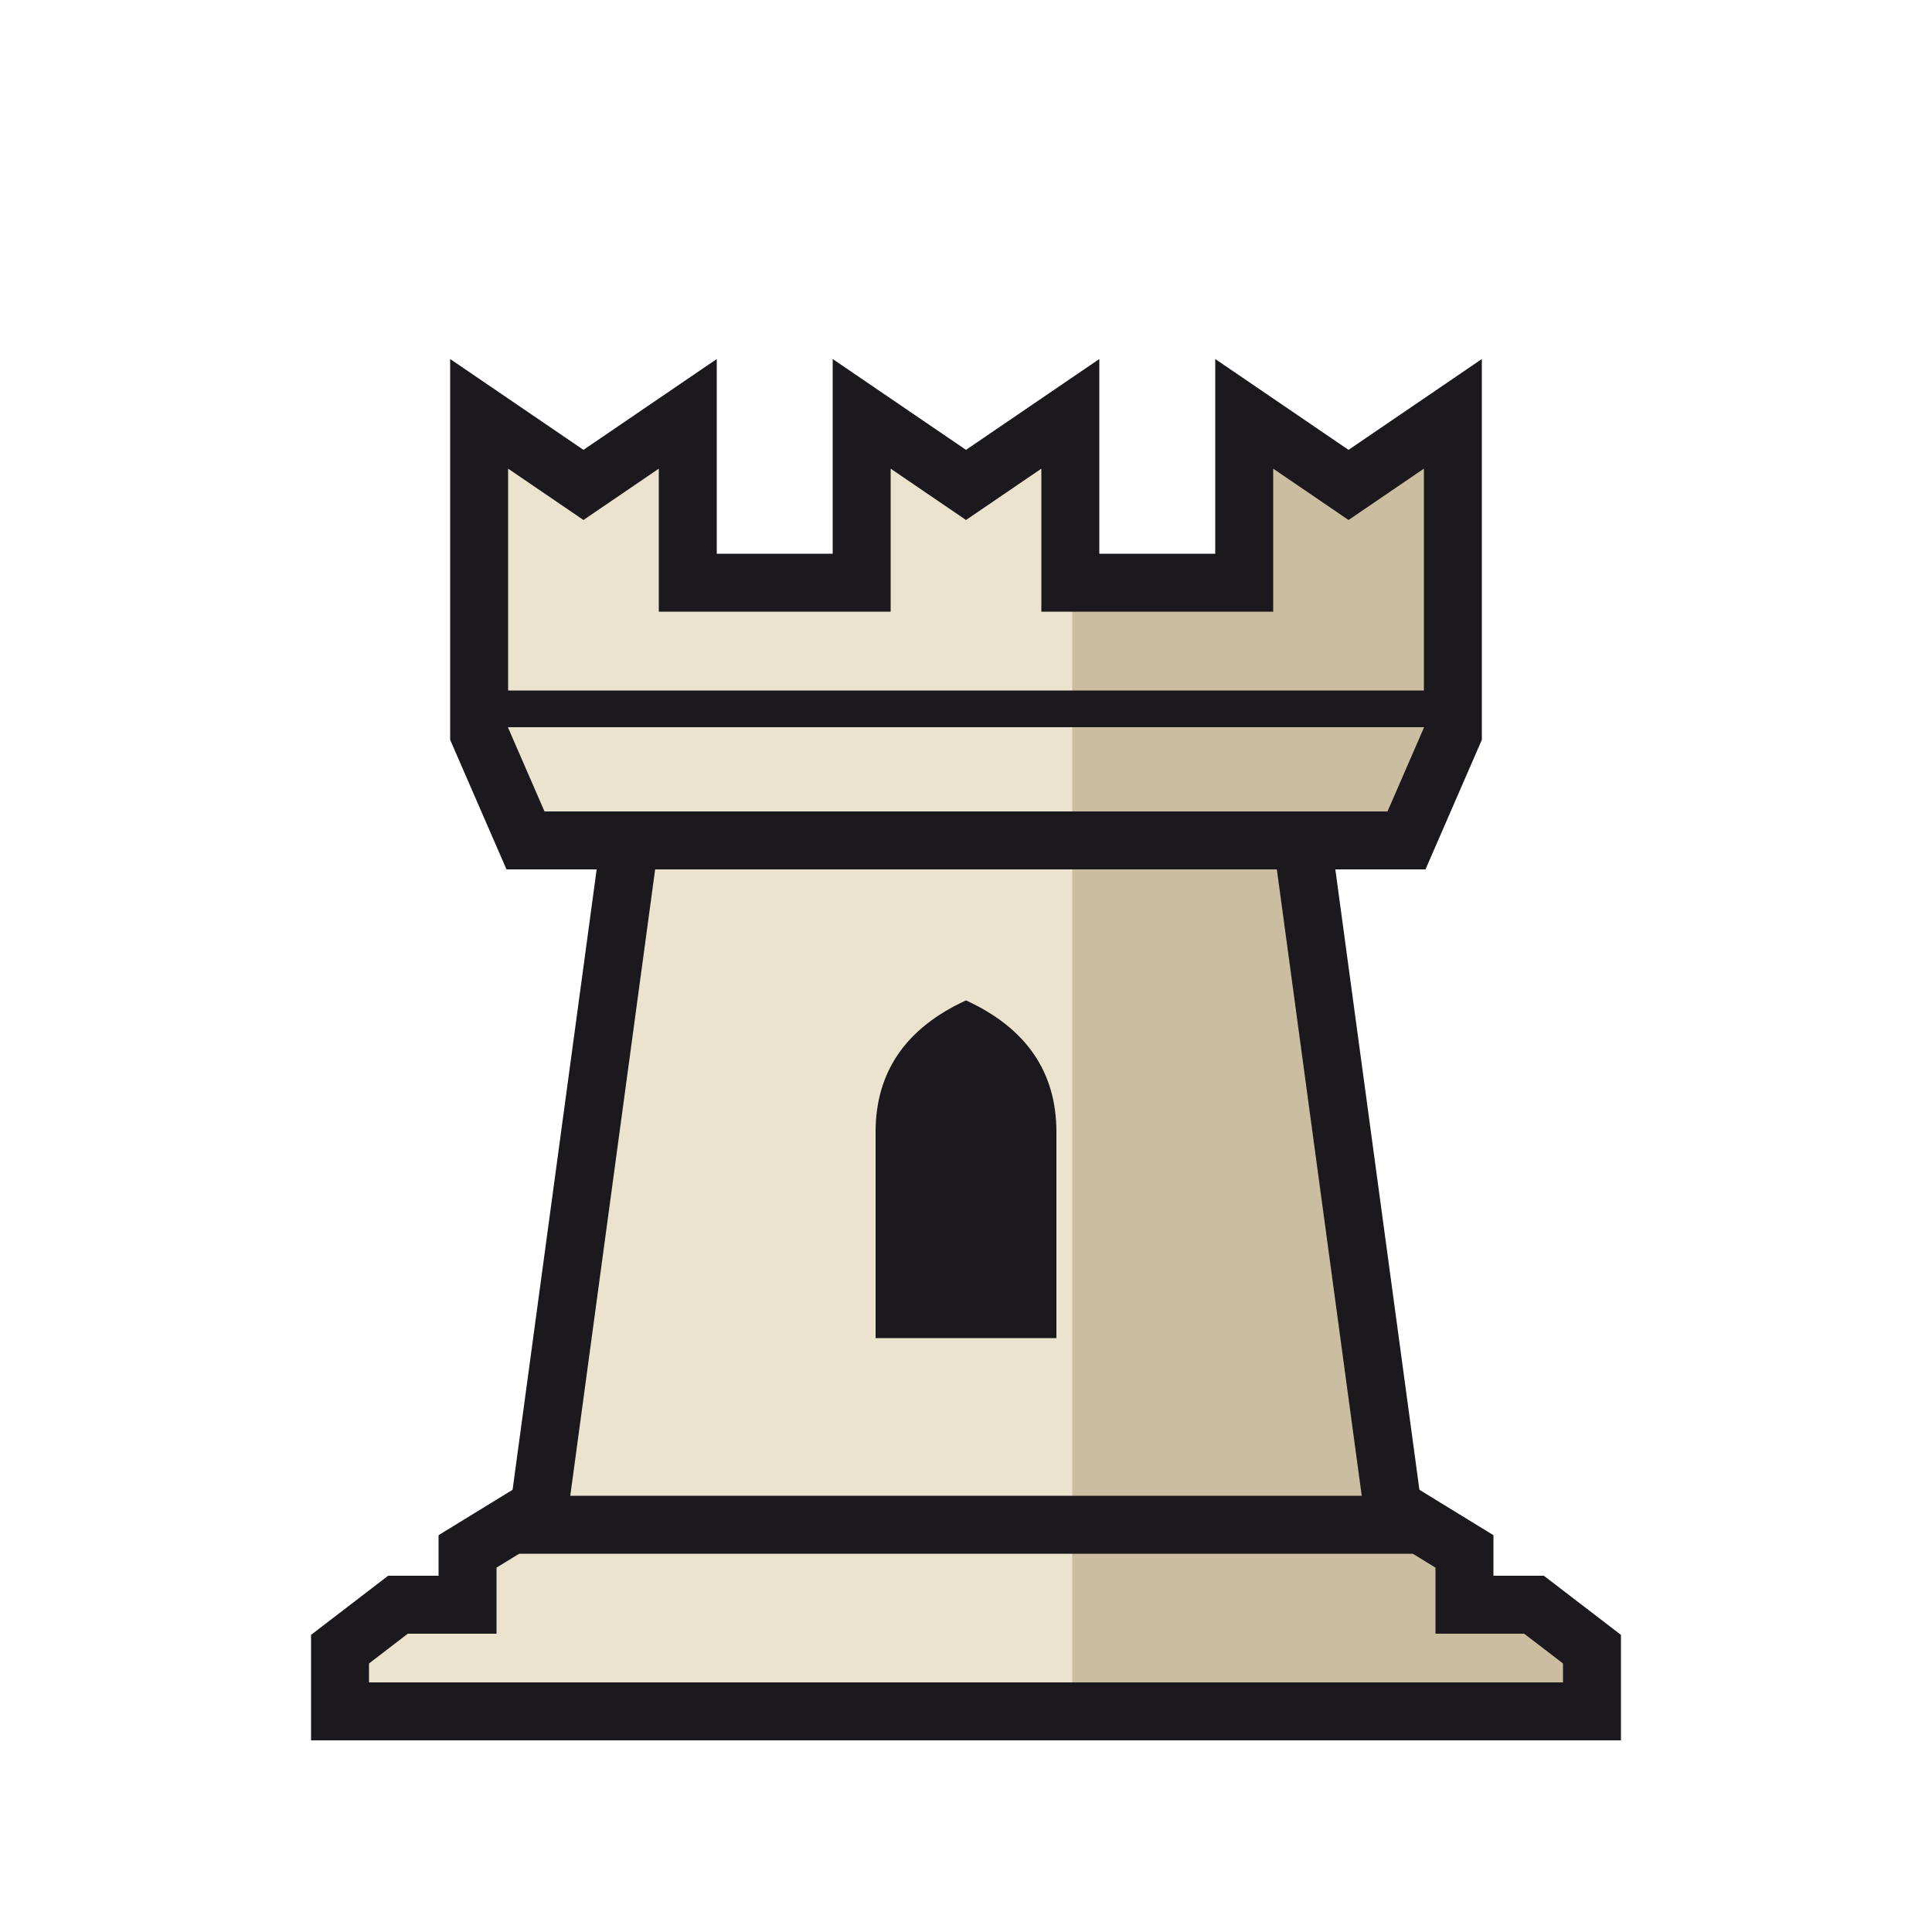
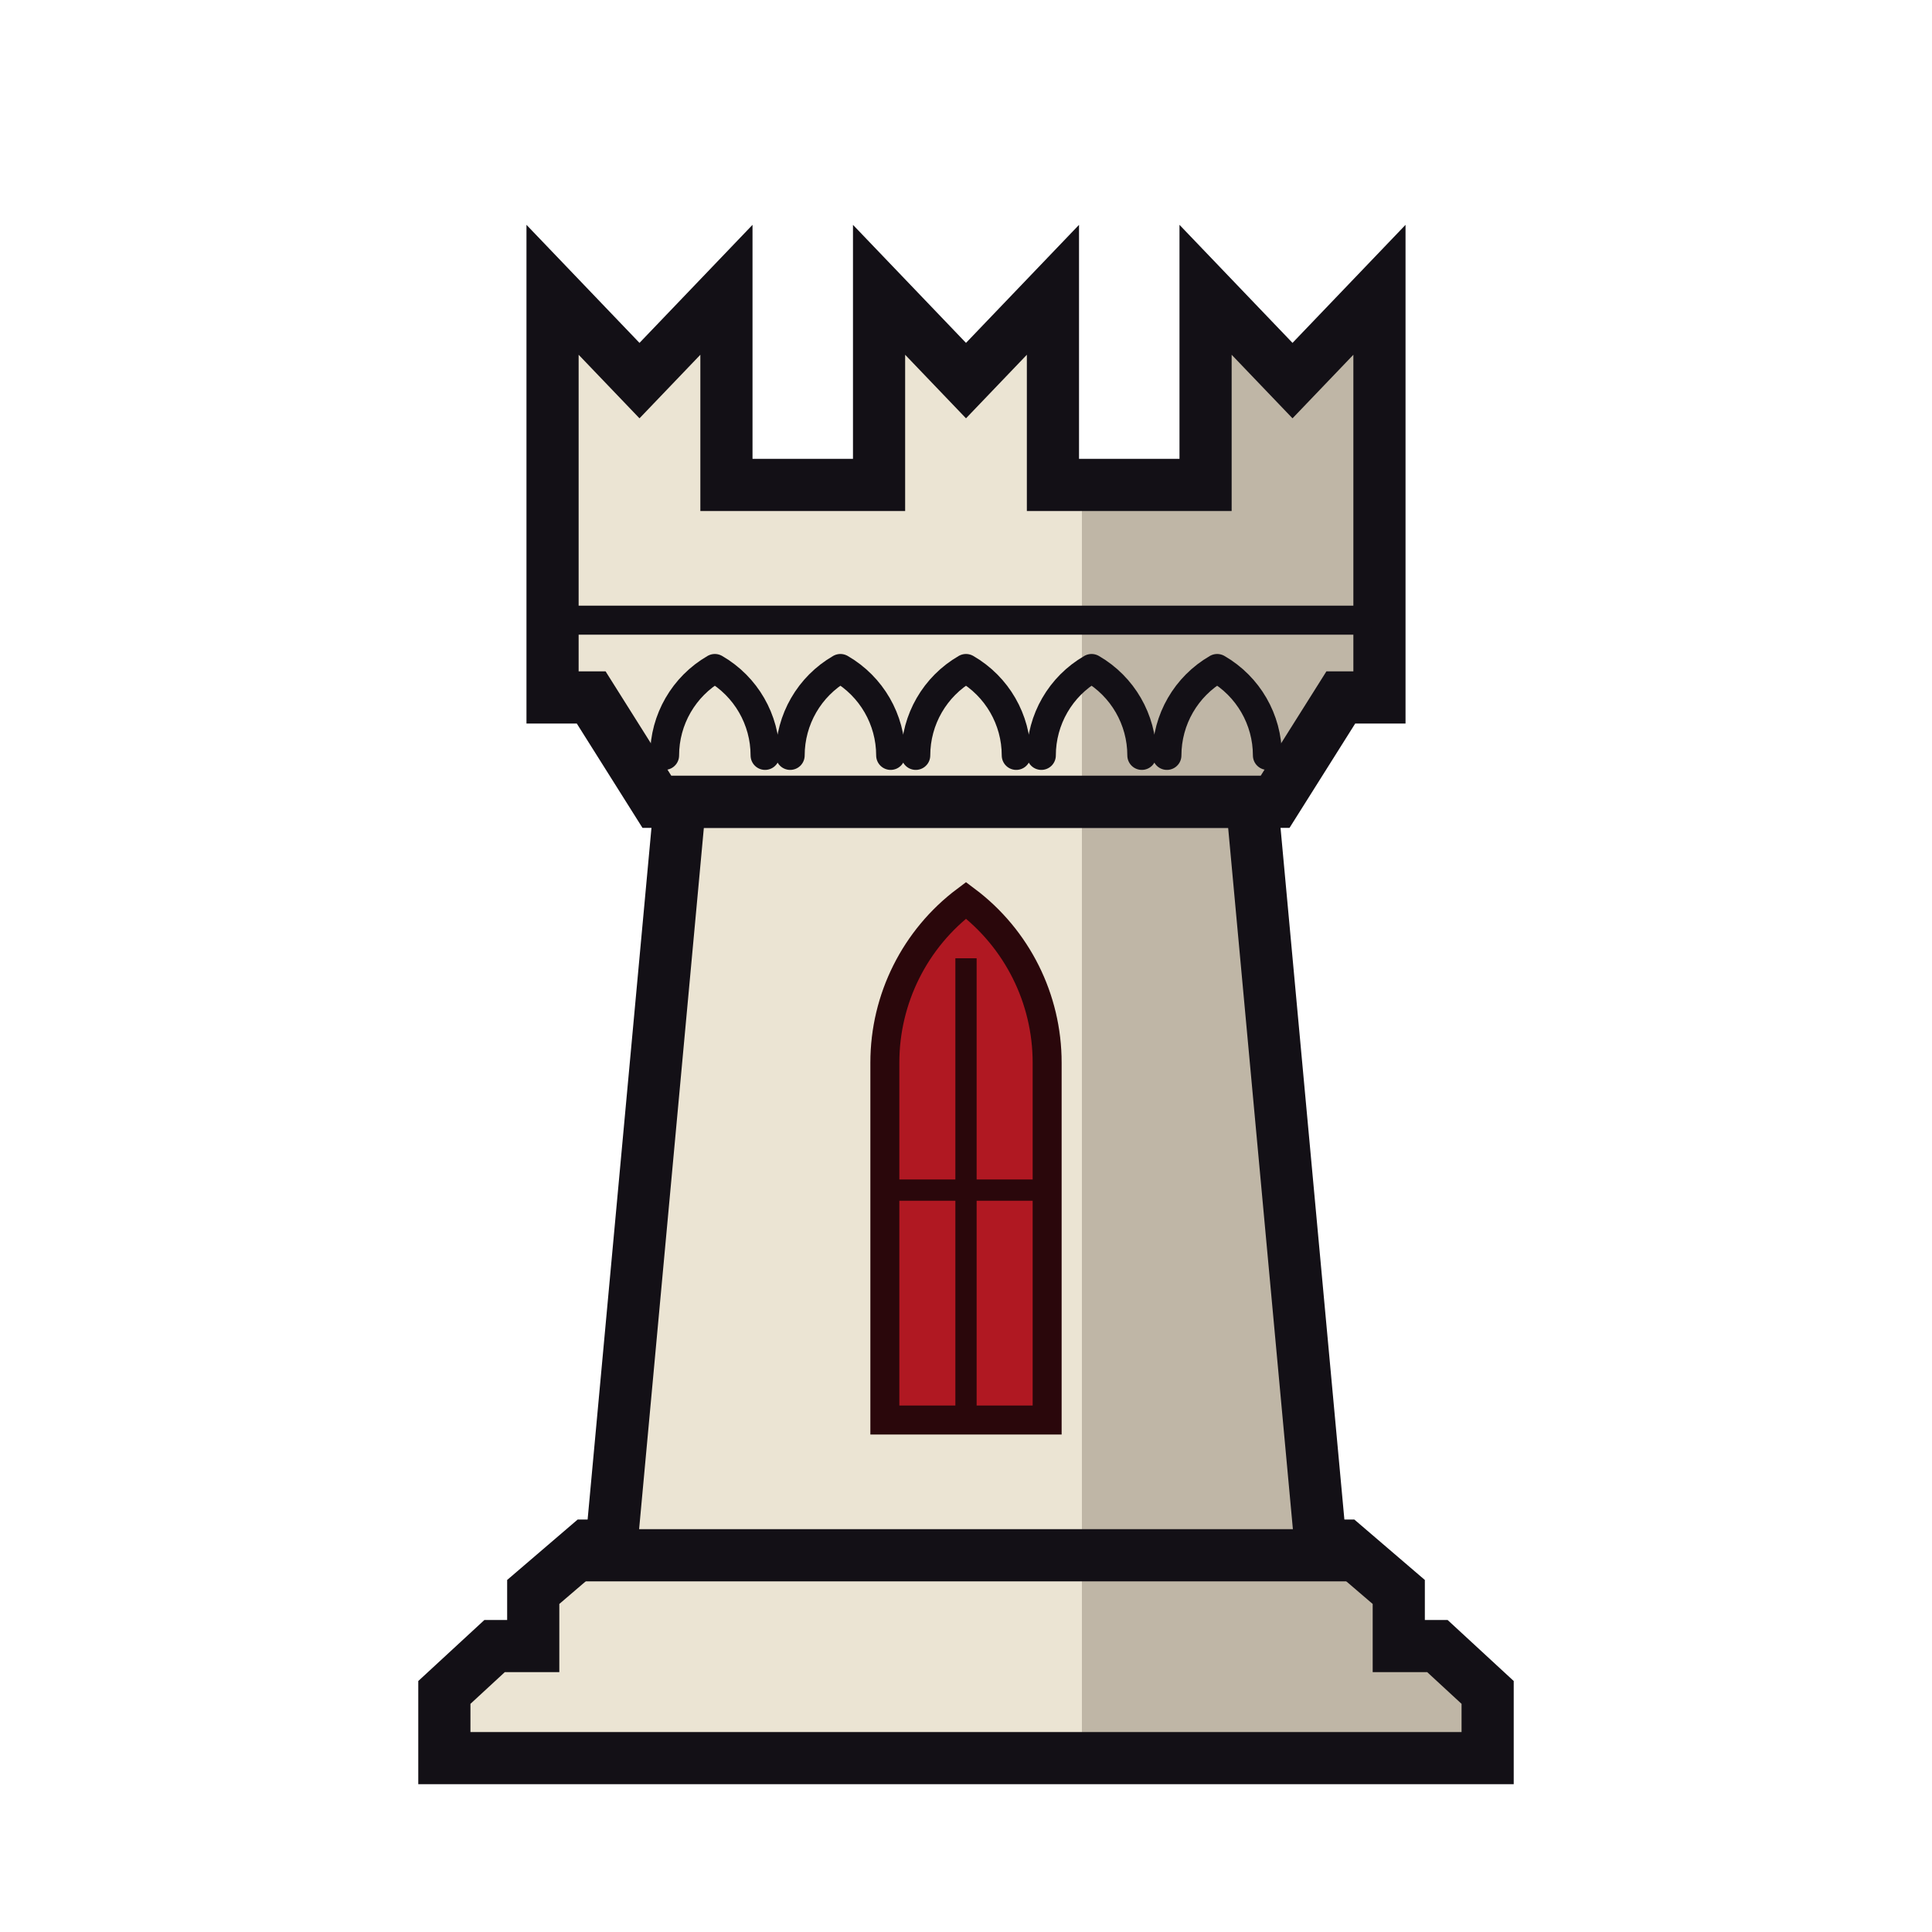
<svg xmlns="http://www.w3.org/2000/svg" viewBox="0 0 100 100" width="256" height="256">
  <defs>
    <clipPath id="p0">
-       <path d="M82.40,88.58 L82.40,85.36 L79.40,83.06 L75.80,83.06 L75.80,80.30 L72.80,78.46 L27.20,78.46 L24.20,80.30 L24.20,83.06 L20.60,83.06 L17.60,85.36 L17.60,88.58 Z" />
+       <path d="M50,91 L77,91 L77,87.6 L74.4,85.2 L72.4,85.2 L72.4,82.4 L69.6,80 L50,80 L30.4,80 L27.6,82.4 L27.6,85.2 L25.6,85.2 L23,87.6 L23,91 Z" />
    </clipPath>
    <clipPath id="p1">
-       <path d="M72.20,78.92 L67.40,43.50 L50.00,43.50 L50.00,43.50 L32.60,43.50 L27.80,78.92 Z" />
+       <path d="M50,80.5 L68.4,80.5 L64.8,41.5 L50,41.5 L35.2,41.5 L31.6,80.5 Z" />
    </clipPath>
    <clipPath id="p2">
-       <path d="M27.20,43.50 L24.80,37.98 L24.80,21.42 L30.20,25.10 L35.60,21.42 L35.60,30.16 L44.60,30.16 L44.60,21.42 L50.00,25.10 L55.40,21.42 L55.40,30.16 L64.40,30.16 L64.40,21.42 L69.80,25.10 L75.20,21.42 L75.20,37.98 L72.80,43.50 Z" />
+       <path d="M50,41.5 L66,41.5 L69.4,36.1 L71.4,36.1 L71.4,32.5 L71.4,15 L66.9,19.7 L62.4,15 L62.4,25.1 L54.5,25.1 L54.5,15 L50,19.7 L45.5,15 L45.5,25.1 L37.6,25.1 L37.6,15 L33.1,19.7 L28.6,15 L28.6,32.5 L28.6,36.1 L30.6,36.1 L34,41.5 Z" />
    </clipPath>
  </defs>
-   <path d="M82.40,88.58 L82.40,85.36 L79.40,83.06 L75.80,83.06 L75.80,80.30 L72.80,78.46 L27.20,78.46 L24.20,80.30 L24.20,83.06 L20.60,83.06 L17.60,85.36 L17.60,88.58 Z" fill="#ece3cf" />
+   <path d="M50,91 L77,91 L77,87.6 L74.4,85.2 L72.4,85.2 L72.4,82.4 L69.6,80 L50,80 L30.4,80 L27.6,82.4 L27.6,85.2 L25.6,85.2 L23,87.6 L23,91 Z" fill="#ebe4d3" />
  <g clip-path="url(#p0)">
-     <rect x="55.5" y="0" width="44.5" height="100" fill="#cbbd9f" />
+     <rect x="56" y="0" width="44" height="100" fill="#bfb6a6" />
  </g>
-   <path d="M82.40,88.58 L82.40,85.36 L79.40,83.06 L75.80,83.06 L75.80,80.30 L72.80,78.46 L27.20,78.46 L24.20,80.30 L24.20,83.06 L20.60,83.06 L17.60,85.36 L17.60,88.58 Z" fill="none" stroke="#1b181e" stroke-width="3.0" stroke-linejoin="miter" stroke-miterlimit="3" />
-   <path d="M72.20,78.92 L67.40,43.50 L50.00,43.50 L50.00,43.50 L32.60,43.50 L27.80,78.92 Z" fill="#ece3cf" />
+   <path d="M50,91 L77,91 L77,87.6 L74.4,85.2 L72.4,85.2 L72.4,82.4 L69.6,80 L50,80 L30.4,80 L27.6,82.4 L27.6,85.2 L25.6,85.2 L23,87.6 L23,91 Z" fill="none" stroke="#131016" stroke-width="2.7" stroke-linejoin="miter" stroke-miterlimit="3" />
+   <path d="M50,80.5 L68.4,80.5 L64.8,41.5 L50,41.5 L35.2,41.5 L31.6,80.5 Z" fill="#ebe4d3" />
  <g clip-path="url(#p1)">
-     <rect x="55.5" y="0" width="44.5" height="100" fill="#cbbd9f" />
+     <rect x="56" y="0" width="44" height="100" fill="#bfb6a6" />
  </g>
-   <path d="M72.20,78.92 L67.40,43.50 L50.00,43.50 L50.00,43.50 L32.60,43.50 L27.80,78.92 Z" fill="none" stroke="#1b181e" stroke-width="3.0" stroke-linejoin="miter" stroke-miterlimit="3" />
-   <path d="M27.20,43.50 L24.80,37.98 L24.80,21.42 L30.20,25.10 L35.60,21.42 L35.60,30.16 L44.60,30.16 L44.60,21.42 L50.00,25.10 L55.40,21.42 L55.40,30.16 L64.40,30.16 L64.40,21.42 L69.80,25.10 L75.20,21.42 L75.20,37.98 L72.80,43.50 Z" fill="#ece3cf" />
+   <path d="M50,80.5 L68.4,80.5 L64.8,41.5 L50,41.5 L35.2,41.5 L31.6,80.5 Z" fill="none" stroke="#131016" stroke-width="2.7" stroke-linejoin="miter" stroke-miterlimit="3" />
+   <path d="M50,41.5 L66,41.5 L69.4,36.1 L71.4,36.1 L71.4,32.5 L71.4,15 L66.9,19.7 L62.4,15 L62.4,25.1 L54.5,25.1 L54.5,15 L50,19.7 L45.5,15 L45.5,25.1 L37.6,25.1 L37.6,15 L33.1,19.7 L28.6,15 L28.6,32.5 L28.6,36.1 L30.6,36.1 L34,41.5 Z" fill="#ebe4d3" />
  <g clip-path="url(#p2)">
-     <rect x="55.5" y="0" width="44.5" height="100" fill="#cbbd9f" />
+     <rect x="56" y="0" width="44" height="100" fill="#bfb6a6" />
  </g>
-   <path d="M27.20,43.50 L24.80,37.98 L24.80,21.42 L30.20,25.10 L35.60,21.42 L35.60,30.16 L44.60,30.16 L44.60,21.42 L50.00,25.10 L55.40,21.42 L55.40,30.16 L64.40,30.16 L64.40,21.42 L69.80,25.10 L75.20,21.42 L75.20,37.98 L72.80,43.50 Z" fill="none" stroke="#1b181e" stroke-width="3.0" stroke-linejoin="miter" stroke-miterlimit="3" />
-   <path d="M45.32,69.26 L45.32,58.60 Q45.32,53.93 50.00,51.78 Q54.68,53.93 54.68,58.60 L54.68,69.26 Z" fill="#1b181e" />
-   <path d="M25.76,36.69 L74.24,36.69" fill="none" stroke="#1b181e" stroke-width="1.9" stroke-linecap="round" stroke-linejoin="round" />
+   <path d="M50,41.5 L66,41.5 L69.4,36.1 L71.4,36.1 L71.4,32.5 L71.4,15 L66.9,19.7 L62.4,15 L62.4,25.1 L54.5,25.1 L54.5,15 L50,19.7 L45.5,15 L45.5,25.1 L37.6,25.1 L37.6,15 L33.1,19.7 L28.6,15 L28.6,32.5 L28.6,36.1 L30.6,36.1 L34,41.5 Z" fill="none" stroke="#131016" stroke-width="2.7" stroke-linejoin="miter" stroke-miterlimit="3" />
+   <path d="M29.6,32.1 L70.4,32.1" fill="none" stroke="#131016" stroke-width="1.5" stroke-linecap="round" stroke-linejoin="round" />
+   <path d="M34.4,39.1 A5.2,5.2 0 0 1 37,34.6 A5.2,5.2 0 0 1 39.6,39.1 M40.9,39.1 A5.2,5.2 0 0 1 43.5,34.6 A5.2,5.2 0 0 1 46.1,39.1 M47.4,39.1 A5.2,5.2 0 0 1 50,34.6 A5.2,5.2 0 0 1 52.6,39.1 M53.9,39.1 A5.2,5.2 0 0 1 56.5,34.6 A5.2,5.2 0 0 1 59.1,39.1 M60.4,39.1 A5.2,5.2 0 0 1 63,34.6 A5.2,5.2 0 0 1 65.6,39.1" fill="none" stroke="#131016" stroke-width="1.5" stroke-linecap="round" stroke-linejoin="round" />
+   <path d="M45.8,73.5 L45.8,55 A10.5,10.5 0 0 1 50,46.6 A10.5,10.5 0 0 1 54.2,55 L54.2,73.5 Z" fill="#b01822" stroke="#2a070b" stroke-width="1.5" stroke-linejoin="miter" />
+   <path d="M50,49.6 L50,73.5 M45.8,61.6 L54.2,61.6" fill="none" stroke="#2a070b" stroke-width="1.1" stroke-linecap="butt" />
</svg>
